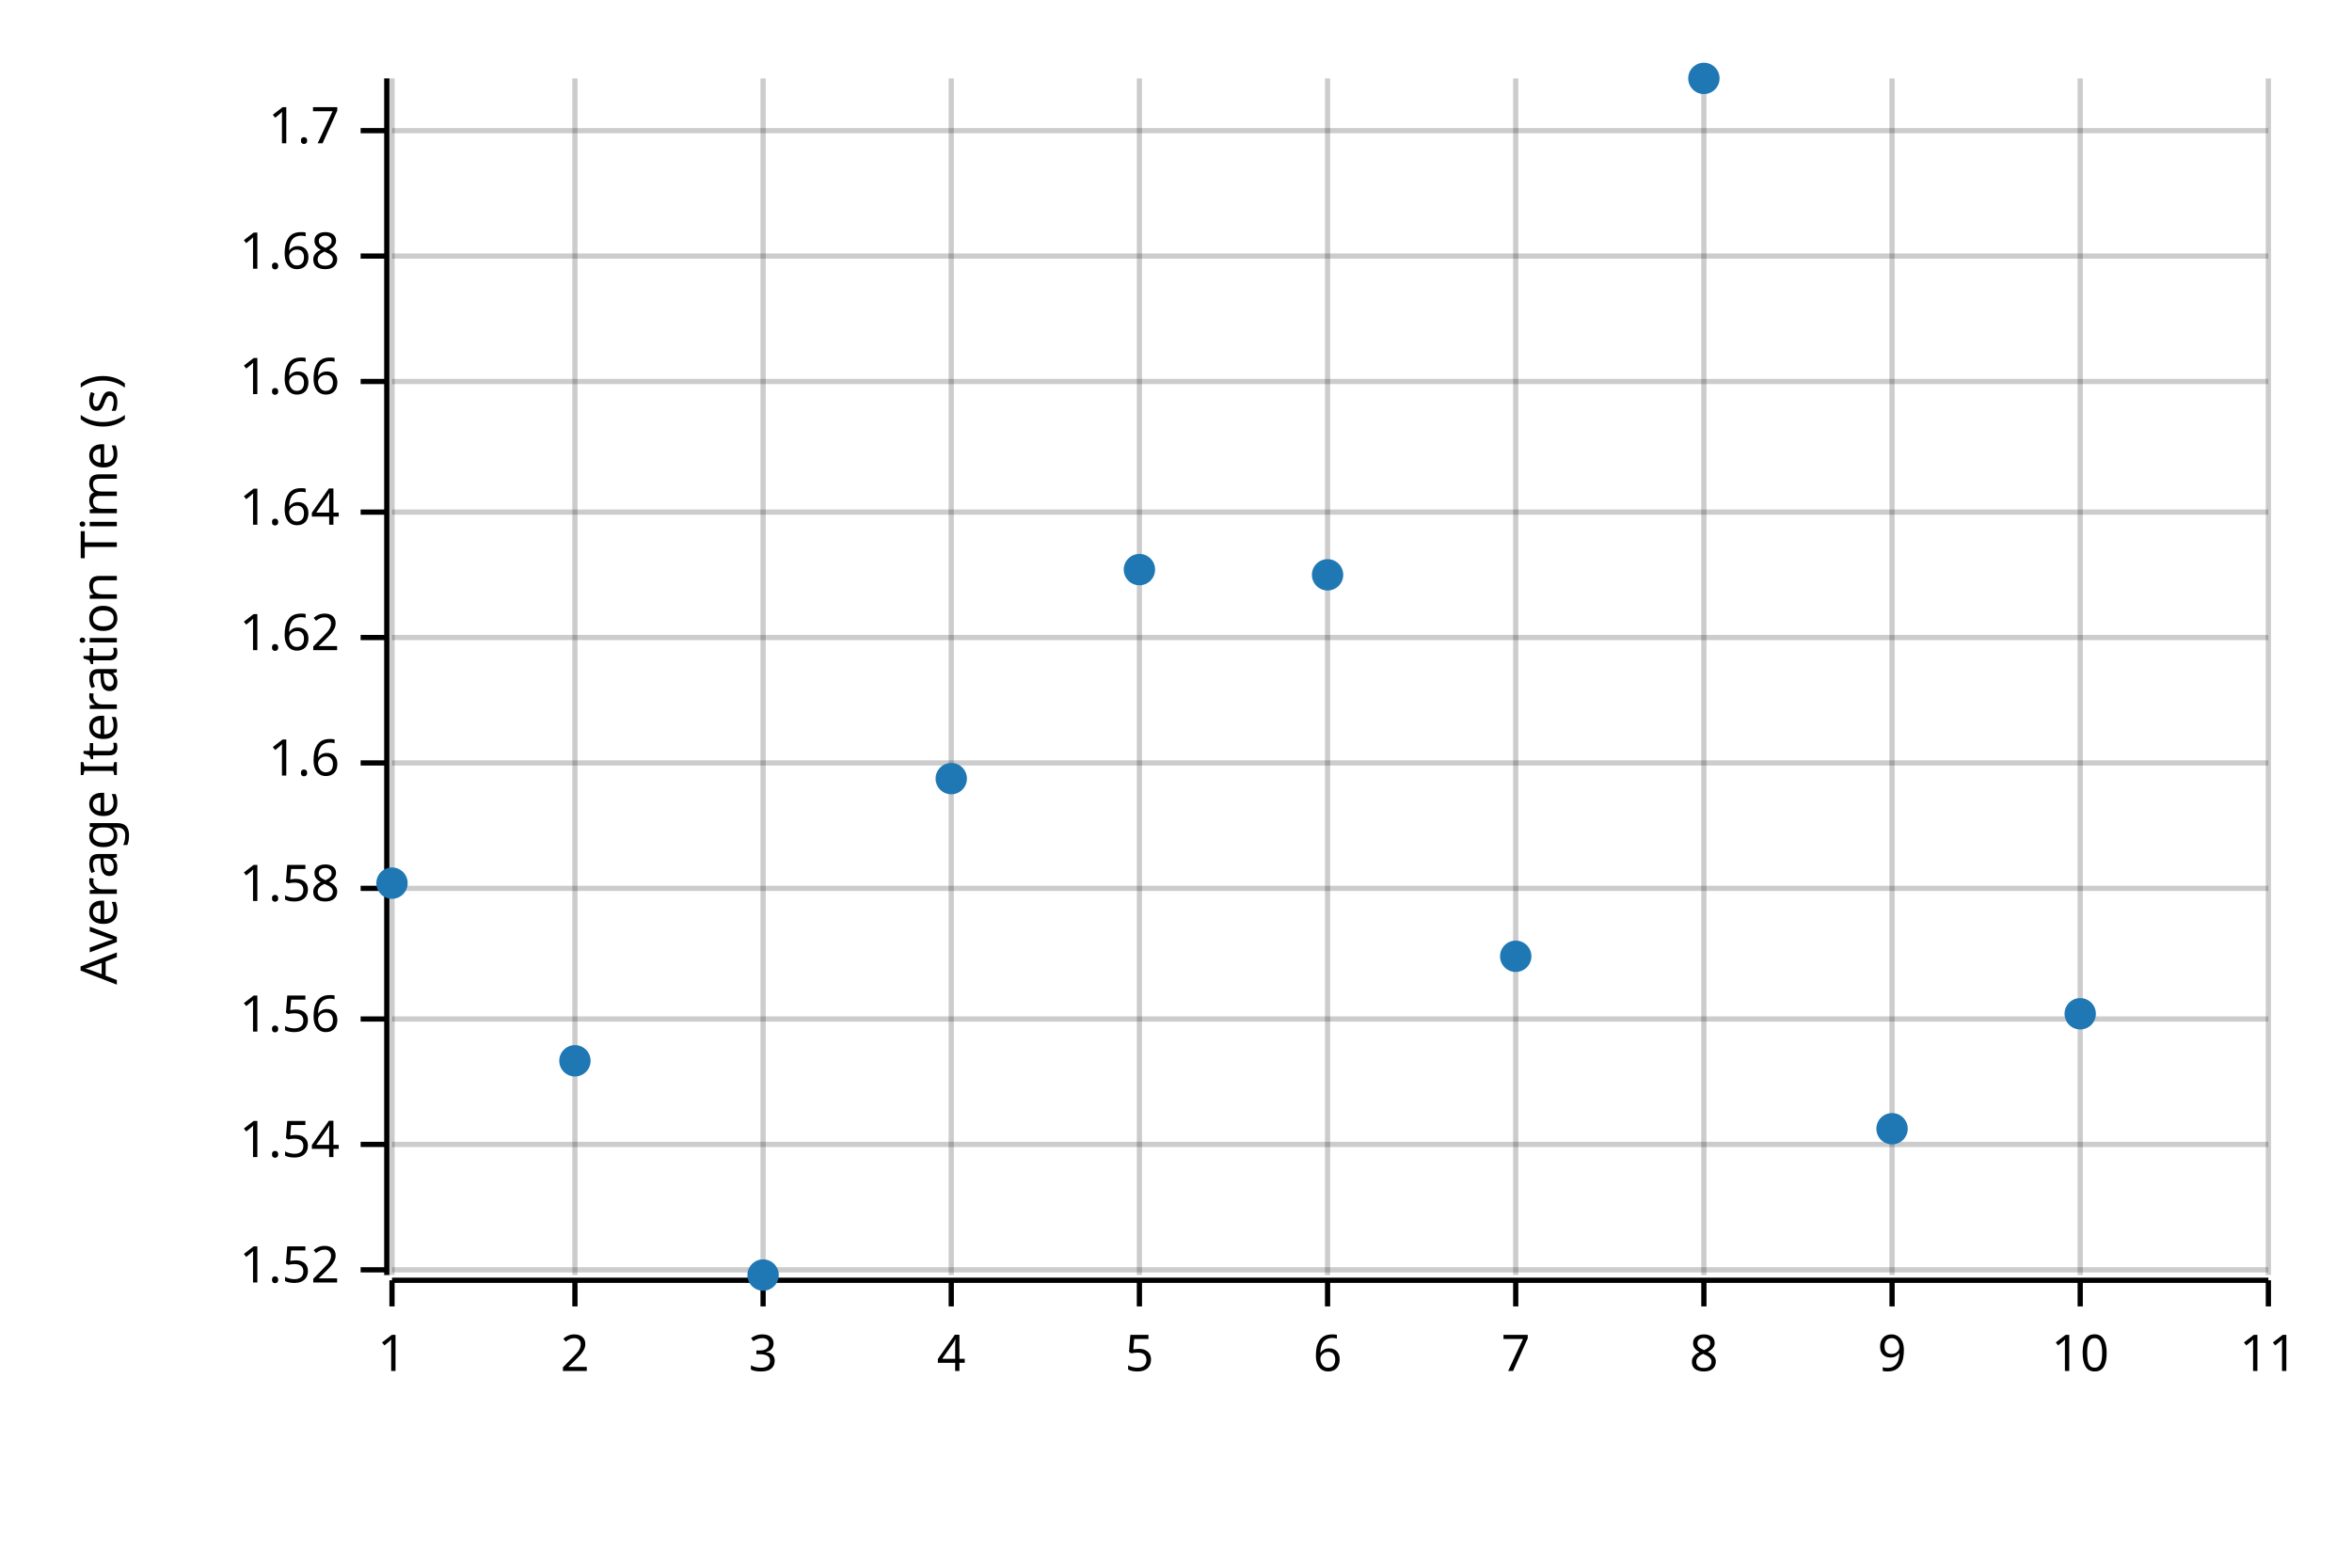
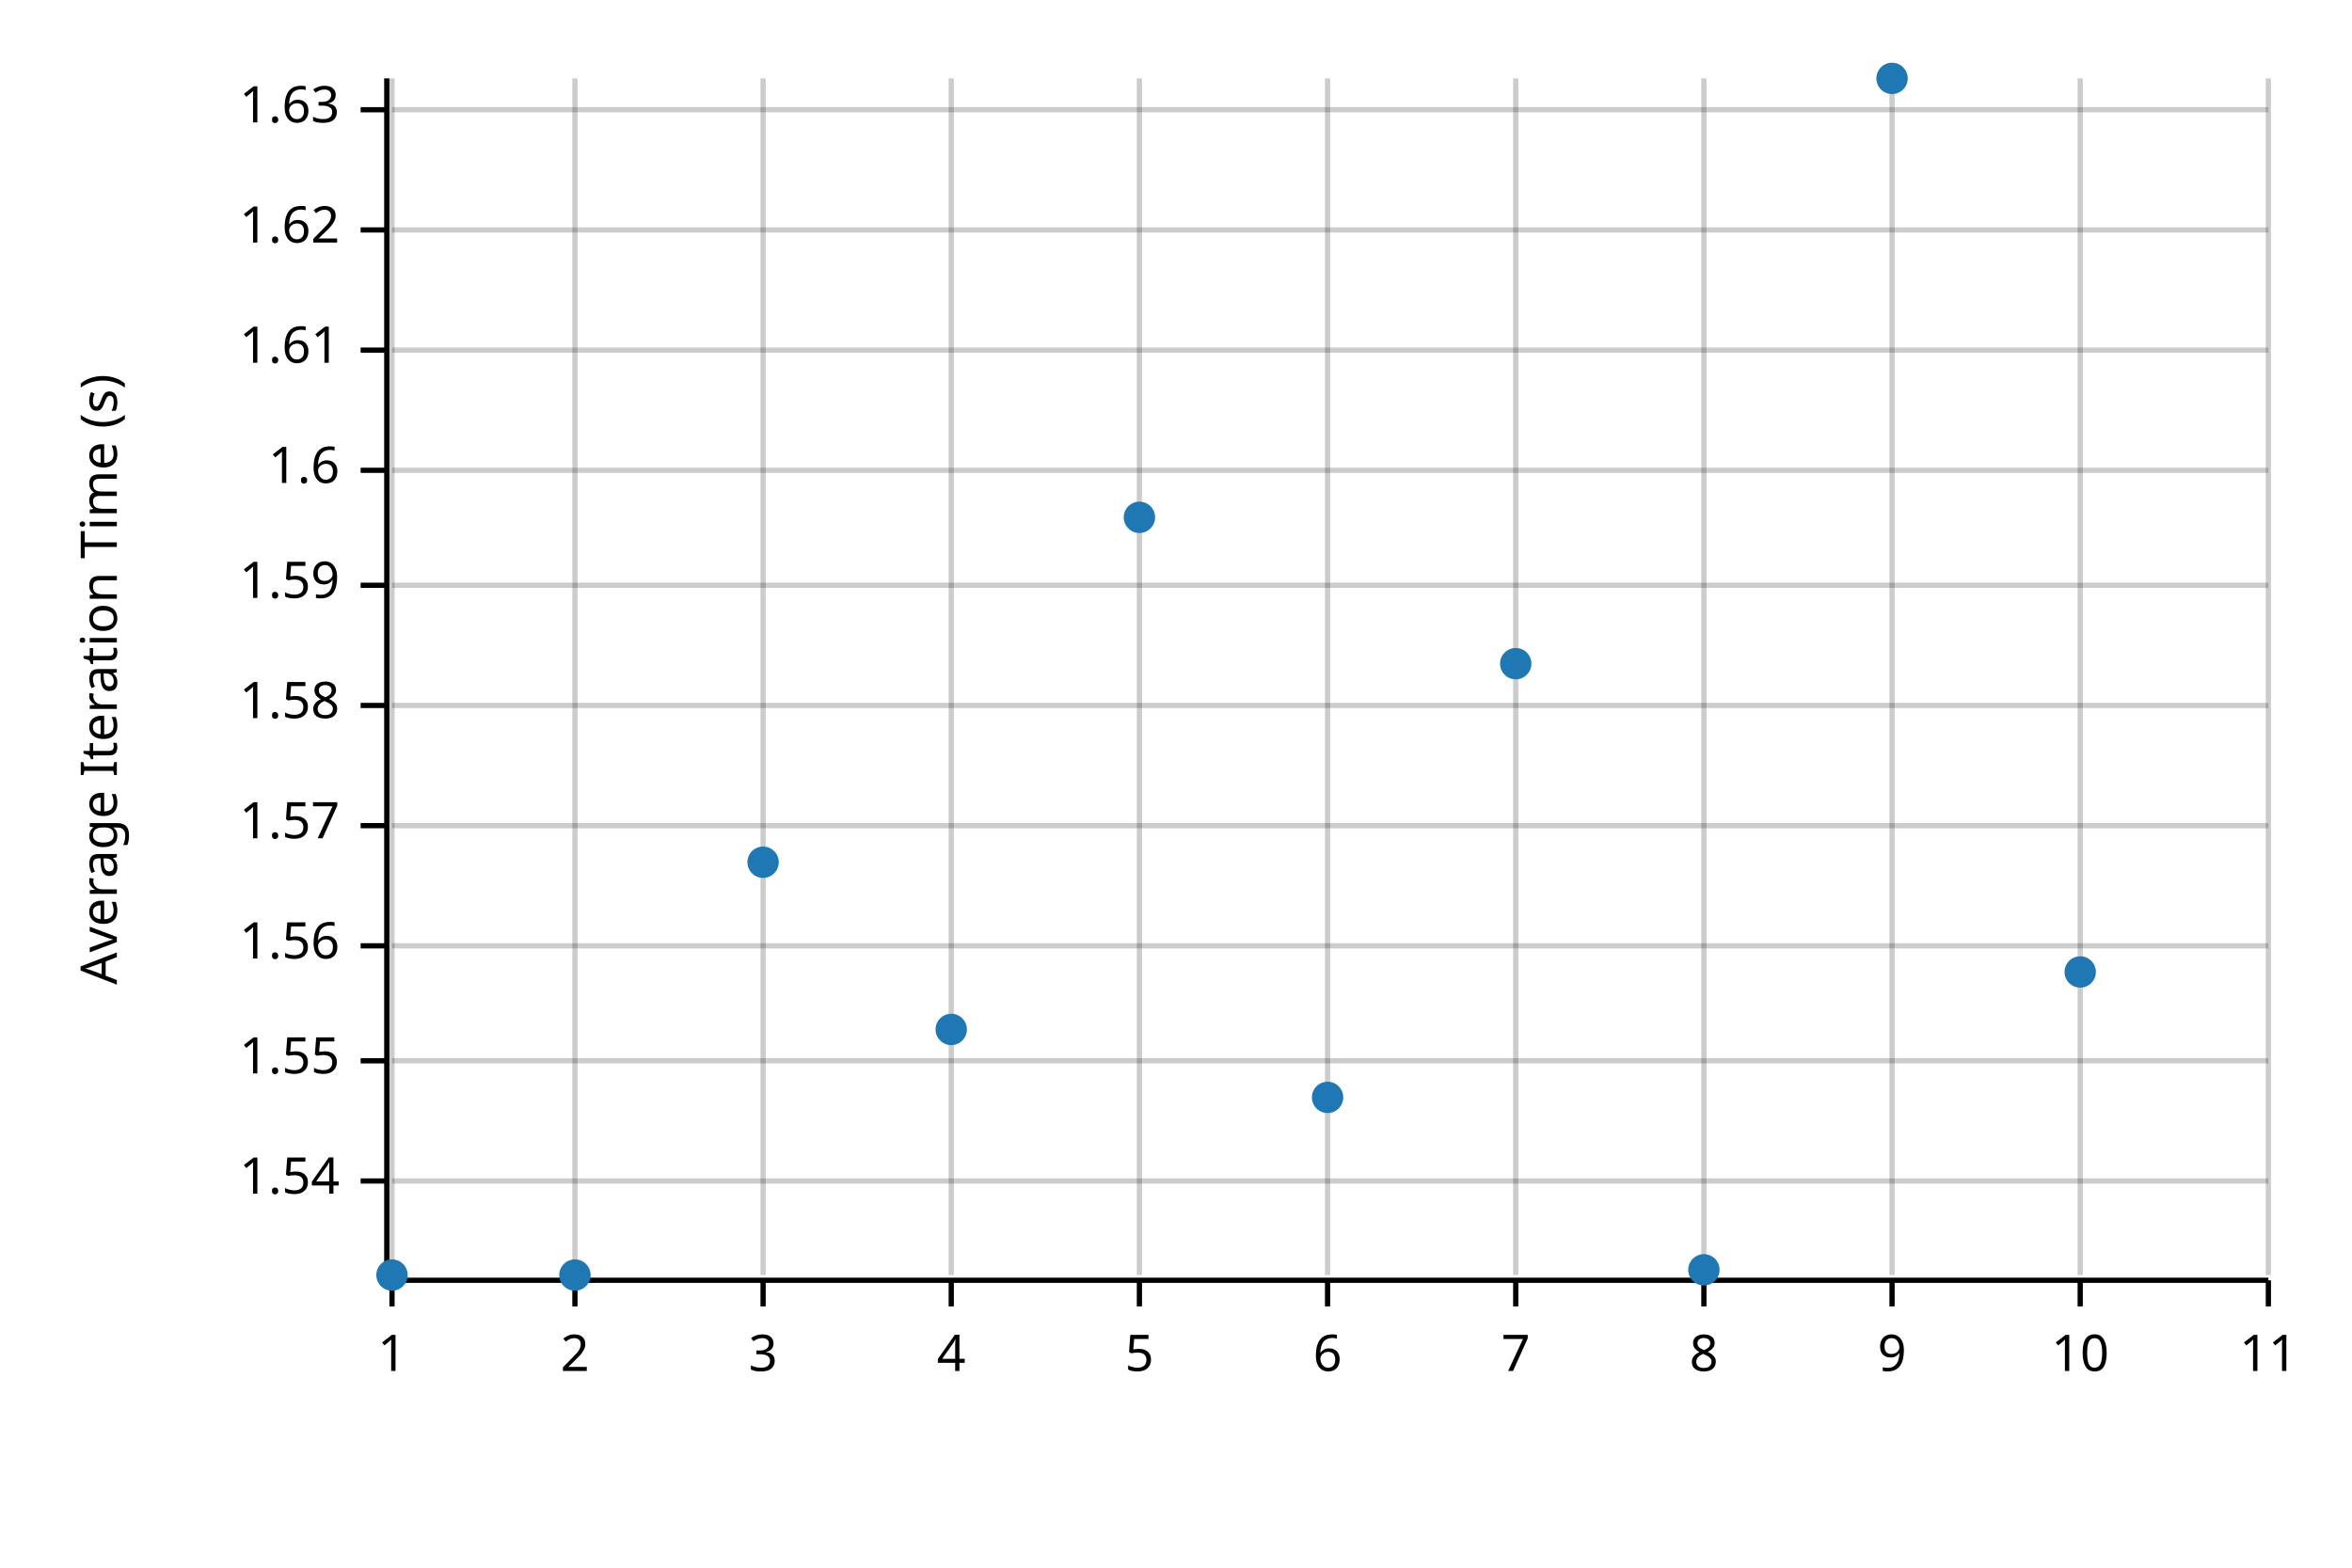
<svg xmlns="http://www.w3.org/2000/svg" width="450" height="300" viewBox="0 0 450 300">
  <text x="15" y="130" dy="0.76em" text-anchor="middle" font-family="sans-serif" font-size="9.677" opacity="1" fill="#000000" transform="rotate(270, 15, 130)">
Average Iteration Time (s)
</text>
  <line opacity="0.2" stroke="#000000" stroke-width="1" x1="75" y1="244" x2="75" y2="15" />
  <line opacity="0.2" stroke="#000000" stroke-width="1" x1="110" y1="244" x2="110" y2="15" />
  <line opacity="0.2" stroke="#000000" stroke-width="1" x1="146" y1="244" x2="146" y2="15" />
  <line opacity="0.2" stroke="#000000" stroke-width="1" x1="182" y1="244" x2="182" y2="15" />
  <line opacity="0.2" stroke="#000000" stroke-width="1" x1="218" y1="244" x2="218" y2="15" />
  <line opacity="0.2" stroke="#000000" stroke-width="1" x1="254" y1="244" x2="254" y2="15" />
  <line opacity="0.2" stroke="#000000" stroke-width="1" x1="290" y1="244" x2="290" y2="15" />
  <line opacity="0.2" stroke="#000000" stroke-width="1" x1="326" y1="244" x2="326" y2="15" />
  <line opacity="0.2" stroke="#000000" stroke-width="1" x1="362" y1="244" x2="362" y2="15" />
  <line opacity="0.2" stroke="#000000" stroke-width="1" x1="398" y1="244" x2="398" y2="15" />
  <line opacity="0.2" stroke="#000000" stroke-width="1" x1="434" y1="244" x2="434" y2="15" />
-   <line opacity="0.2" stroke="#000000" stroke-width="1" x1="75" y1="243" x2="434" y2="243" />
-   <line opacity="0.2" stroke="#000000" stroke-width="1" x1="75" y1="219" x2="434" y2="219" />
-   <line opacity="0.2" stroke="#000000" stroke-width="1" x1="75" y1="195" x2="434" y2="195" />
-   <line opacity="0.2" stroke="#000000" stroke-width="1" x1="75" y1="170" x2="434" y2="170" />
-   <line opacity="0.2" stroke="#000000" stroke-width="1" x1="75" y1="146" x2="434" y2="146" />
-   <line opacity="0.2" stroke="#000000" stroke-width="1" x1="75" y1="122" x2="434" y2="122" />
-   <line opacity="0.2" stroke="#000000" stroke-width="1" x1="75" y1="98" x2="434" y2="98" />
-   <line opacity="0.2" stroke="#000000" stroke-width="1" x1="75" y1="73" x2="434" y2="73" />
-   <line opacity="0.2" stroke="#000000" stroke-width="1" x1="75" y1="49" x2="434" y2="49" />
-   <line opacity="0.2" stroke="#000000" stroke-width="1" x1="75" y1="25" x2="434" y2="25" />
+   <line opacity="0.2" stroke="#000000" stroke-width="1" x1="75" y1="226" x2="434" y2="226" />
+   <line opacity="0.2" stroke="#000000" stroke-width="1" x1="75" y1="203" x2="434" y2="203" />
+   <line opacity="0.2" stroke="#000000" stroke-width="1" x1="75" y1="181" x2="434" y2="181" />
+   <line opacity="0.2" stroke="#000000" stroke-width="1" x1="75" y1="158" x2="434" y2="158" />
+   <line opacity="0.2" stroke="#000000" stroke-width="1" x1="75" y1="135" x2="434" y2="135" />
+   <line opacity="0.2" stroke="#000000" stroke-width="1" x1="75" y1="112" x2="434" y2="112" />
+   <line opacity="0.2" stroke="#000000" stroke-width="1" x1="75" y1="90" x2="434" y2="90" />
+   <line opacity="0.2" stroke="#000000" stroke-width="1" x1="75" y1="67" x2="434" y2="67" />
+   <line opacity="0.2" stroke="#000000" stroke-width="1" x1="75" y1="44" x2="434" y2="44" />
+   <line opacity="0.2" stroke="#000000" stroke-width="1" x1="75" y1="21" x2="434" y2="21" />
  <polyline fill="none" opacity="1" stroke="#000000" stroke-width="1" points="74,15 74,244 " />
-   <text x="65" y="243" dy="0.5ex" text-anchor="end" font-family="sans-serif" font-size="9.677" opacity="1" fill="#000000">
- 1.52
- </text>
-   <polyline fill="none" opacity="1" stroke="#000000" stroke-width="1" points="69,243 74,243 " />
-   <text x="65" y="219" dy="0.5ex" text-anchor="end" font-family="sans-serif" font-size="9.677" opacity="1" fill="#000000">
+   <text x="65" y="226" dy="0.5ex" text-anchor="end" font-family="sans-serif" font-size="9.677" opacity="1" fill="#000000">
1.54
</text>
-   <polyline fill="none" opacity="1" stroke="#000000" stroke-width="1" points="69,219 74,219 " />
-   <text x="65" y="195" dy="0.5ex" text-anchor="end" font-family="sans-serif" font-size="9.677" opacity="1" fill="#000000">
+   <polyline fill="none" opacity="1" stroke="#000000" stroke-width="1" points="69,226 74,226 " />
+   <text x="65" y="203" dy="0.5ex" text-anchor="end" font-family="sans-serif" font-size="9.677" opacity="1" fill="#000000">
+ 1.55
+ </text>
+   <polyline fill="none" opacity="1" stroke="#000000" stroke-width="1" points="69,203 74,203 " />
+   <text x="65" y="181" dy="0.5ex" text-anchor="end" font-family="sans-serif" font-size="9.677" opacity="1" fill="#000000">
1.56
</text>
-   <polyline fill="none" opacity="1" stroke="#000000" stroke-width="1" points="69,195 74,195 " />
-   <text x="65" y="170" dy="0.5ex" text-anchor="end" font-family="sans-serif" font-size="9.677" opacity="1" fill="#000000">
+   <polyline fill="none" opacity="1" stroke="#000000" stroke-width="1" points="69,181 74,181 " />
+   <text x="65" y="158" dy="0.5ex" text-anchor="end" font-family="sans-serif" font-size="9.677" opacity="1" fill="#000000">
+ 1.57
+ </text>
+   <polyline fill="none" opacity="1" stroke="#000000" stroke-width="1" points="69,158 74,158 " />
+   <text x="65" y="135" dy="0.5ex" text-anchor="end" font-family="sans-serif" font-size="9.677" opacity="1" fill="#000000">
1.58
</text>
-   <polyline fill="none" opacity="1" stroke="#000000" stroke-width="1" points="69,170 74,170 " />
-   <text x="65" y="146" dy="0.5ex" text-anchor="end" font-family="sans-serif" font-size="9.677" opacity="1" fill="#000000">
+   <polyline fill="none" opacity="1" stroke="#000000" stroke-width="1" points="69,135 74,135 " />
+   <text x="65" y="112" dy="0.5ex" text-anchor="end" font-family="sans-serif" font-size="9.677" opacity="1" fill="#000000">
+ 1.59
+ </text>
+   <polyline fill="none" opacity="1" stroke="#000000" stroke-width="1" points="69,112 74,112 " />
+   <text x="65" y="90" dy="0.5ex" text-anchor="end" font-family="sans-serif" font-size="9.677" opacity="1" fill="#000000">
1.6
</text>
-   <polyline fill="none" opacity="1" stroke="#000000" stroke-width="1" points="69,146 74,146 " />
-   <text x="65" y="122" dy="0.5ex" text-anchor="end" font-family="sans-serif" font-size="9.677" opacity="1" fill="#000000">
+   <polyline fill="none" opacity="1" stroke="#000000" stroke-width="1" points="69,90 74,90 " />
+   <text x="65" y="67" dy="0.5ex" text-anchor="end" font-family="sans-serif" font-size="9.677" opacity="1" fill="#000000">
+ 1.61
+ </text>
+   <polyline fill="none" opacity="1" stroke="#000000" stroke-width="1" points="69,67 74,67 " />
+   <text x="65" y="44" dy="0.5ex" text-anchor="end" font-family="sans-serif" font-size="9.677" opacity="1" fill="#000000">
1.62
</text>
-   <polyline fill="none" opacity="1" stroke="#000000" stroke-width="1" points="69,122 74,122 " />
-   <text x="65" y="98" dy="0.5ex" text-anchor="end" font-family="sans-serif" font-size="9.677" opacity="1" fill="#000000">
- 1.64
+   <polyline fill="none" opacity="1" stroke="#000000" stroke-width="1" points="69,44 74,44 " />
+   <text x="65" y="21" dy="0.5ex" text-anchor="end" font-family="sans-serif" font-size="9.677" opacity="1" fill="#000000">
+ 1.63
</text>
-   <polyline fill="none" opacity="1" stroke="#000000" stroke-width="1" points="69,98 74,98 " />
-   <text x="65" y="73" dy="0.5ex" text-anchor="end" font-family="sans-serif" font-size="9.677" opacity="1" fill="#000000">
- 1.66
- </text>
-   <polyline fill="none" opacity="1" stroke="#000000" stroke-width="1" points="69,73 74,73 " />
-   <text x="65" y="49" dy="0.5ex" text-anchor="end" font-family="sans-serif" font-size="9.677" opacity="1" fill="#000000">
- 1.68
- </text>
-   <polyline fill="none" opacity="1" stroke="#000000" stroke-width="1" points="69,49 74,49 " />
-   <text x="65" y="25" dy="0.5ex" text-anchor="end" font-family="sans-serif" font-size="9.677" opacity="1" fill="#000000">
- 1.7
- </text>
-   <polyline fill="none" opacity="1" stroke="#000000" stroke-width="1" points="69,25 74,25 " />
+   <polyline fill="none" opacity="1" stroke="#000000" stroke-width="1" points="69,21 74,21 " />
  <polyline fill="none" opacity="1" stroke="#000000" stroke-width="1" points="75,245 434,245 " />
  <text x="75" y="255" dy="0.76em" text-anchor="middle" font-family="sans-serif" font-size="9.677" opacity="1" fill="#000000">
1
</text>
  <polyline fill="none" opacity="1" stroke="#000000" stroke-width="1" points="75,245 75,250 " />
  <text x="110" y="255" dy="0.76em" text-anchor="middle" font-family="sans-serif" font-size="9.677" opacity="1" fill="#000000">
2
</text>
  <polyline fill="none" opacity="1" stroke="#000000" stroke-width="1" points="110,245 110,250 " />
  <text x="146" y="255" dy="0.76em" text-anchor="middle" font-family="sans-serif" font-size="9.677" opacity="1" fill="#000000">
3
</text>
  <polyline fill="none" opacity="1" stroke="#000000" stroke-width="1" points="146,245 146,250 " />
  <text x="182" y="255" dy="0.76em" text-anchor="middle" font-family="sans-serif" font-size="9.677" opacity="1" fill="#000000">
4
</text>
  <polyline fill="none" opacity="1" stroke="#000000" stroke-width="1" points="182,245 182,250 " />
  <text x="218" y="255" dy="0.76em" text-anchor="middle" font-family="sans-serif" font-size="9.677" opacity="1" fill="#000000">
5
</text>
  <polyline fill="none" opacity="1" stroke="#000000" stroke-width="1" points="218,245 218,250 " />
  <text x="254" y="255" dy="0.76em" text-anchor="middle" font-family="sans-serif" font-size="9.677" opacity="1" fill="#000000">
6
</text>
  <polyline fill="none" opacity="1" stroke="#000000" stroke-width="1" points="254,245 254,250 " />
  <text x="290" y="255" dy="0.76em" text-anchor="middle" font-family="sans-serif" font-size="9.677" opacity="1" fill="#000000">
7
</text>
  <polyline fill="none" opacity="1" stroke="#000000" stroke-width="1" points="290,245 290,250 " />
  <text x="326" y="255" dy="0.76em" text-anchor="middle" font-family="sans-serif" font-size="9.677" opacity="1" fill="#000000">
8
</text>
  <polyline fill="none" opacity="1" stroke="#000000" stroke-width="1" points="326,245 326,250 " />
  <text x="362" y="255" dy="0.76em" text-anchor="middle" font-family="sans-serif" font-size="9.677" opacity="1" fill="#000000">
9
</text>
  <polyline fill="none" opacity="1" stroke="#000000" stroke-width="1" points="362,245 362,250 " />
  <text x="398" y="255" dy="0.76em" text-anchor="middle" font-family="sans-serif" font-size="9.677" opacity="1" fill="#000000">
10
</text>
  <polyline fill="none" opacity="1" stroke="#000000" stroke-width="1" points="398,245 398,250 " />
  <text x="434" y="255" dy="0.76em" text-anchor="middle" font-family="sans-serif" font-size="9.677" opacity="1" fill="#000000">
11
</text>
  <polyline fill="none" opacity="1" stroke="#000000" stroke-width="1" points="434,245 434,250 " />
-   <circle cx="75" cy="169" r="3" opacity="1" fill="#1F78B4" stroke="none" stroke-width="1" />
-   <circle cx="110" cy="203" r="3" opacity="1" fill="#1F78B4" stroke="none" stroke-width="1" />
-   <circle cx="146" cy="244" r="3" opacity="1" fill="#1F78B4" stroke="none" stroke-width="1" />
-   <circle cx="182" cy="149" r="3" opacity="1" fill="#1F78B4" stroke="none" stroke-width="1" />
-   <circle cx="218" cy="109" r="3" opacity="1" fill="#1F78B4" stroke="none" stroke-width="1" />
-   <circle cx="254" cy="110" r="3" opacity="1" fill="#1F78B4" stroke="none" stroke-width="1" />
-   <circle cx="290" cy="183" r="3" opacity="1" fill="#1F78B4" stroke="none" stroke-width="1" />
-   <circle cx="326" cy="15" r="3" opacity="1" fill="#1F78B4" stroke="none" stroke-width="1" />
-   <circle cx="362" cy="216" r="3" opacity="1" fill="#1F78B4" stroke="none" stroke-width="1" />
-   <circle cx="398" cy="194" r="3" opacity="1" fill="#1F78B4" stroke="none" stroke-width="1" />
+   <circle cx="75" cy="244" r="3" opacity="1" fill="#1F78B4" stroke="none" stroke-width="1" />
+   <circle cx="110" cy="244" r="3" opacity="1" fill="#1F78B4" stroke="none" stroke-width="1" />
+   <circle cx="146" cy="165" r="3" opacity="1" fill="#1F78B4" stroke="none" stroke-width="1" />
+   <circle cx="182" cy="197" r="3" opacity="1" fill="#1F78B4" stroke="none" stroke-width="1" />
+   <circle cx="218" cy="99" r="3" opacity="1" fill="#1F78B4" stroke="none" stroke-width="1" />
+   <circle cx="254" cy="210" r="3" opacity="1" fill="#1F78B4" stroke="none" stroke-width="1" />
+   <circle cx="290" cy="127" r="3" opacity="1" fill="#1F78B4" stroke="none" stroke-width="1" />
+   <circle cx="326" cy="243" r="3" opacity="1" fill="#1F78B4" stroke="none" stroke-width="1" />
+   <circle cx="362" cy="15" r="3" opacity="1" fill="#1F78B4" stroke="none" stroke-width="1" />
+   <circle cx="398" cy="186" r="3" opacity="1" fill="#1F78B4" stroke="none" stroke-width="1" />
</svg>
